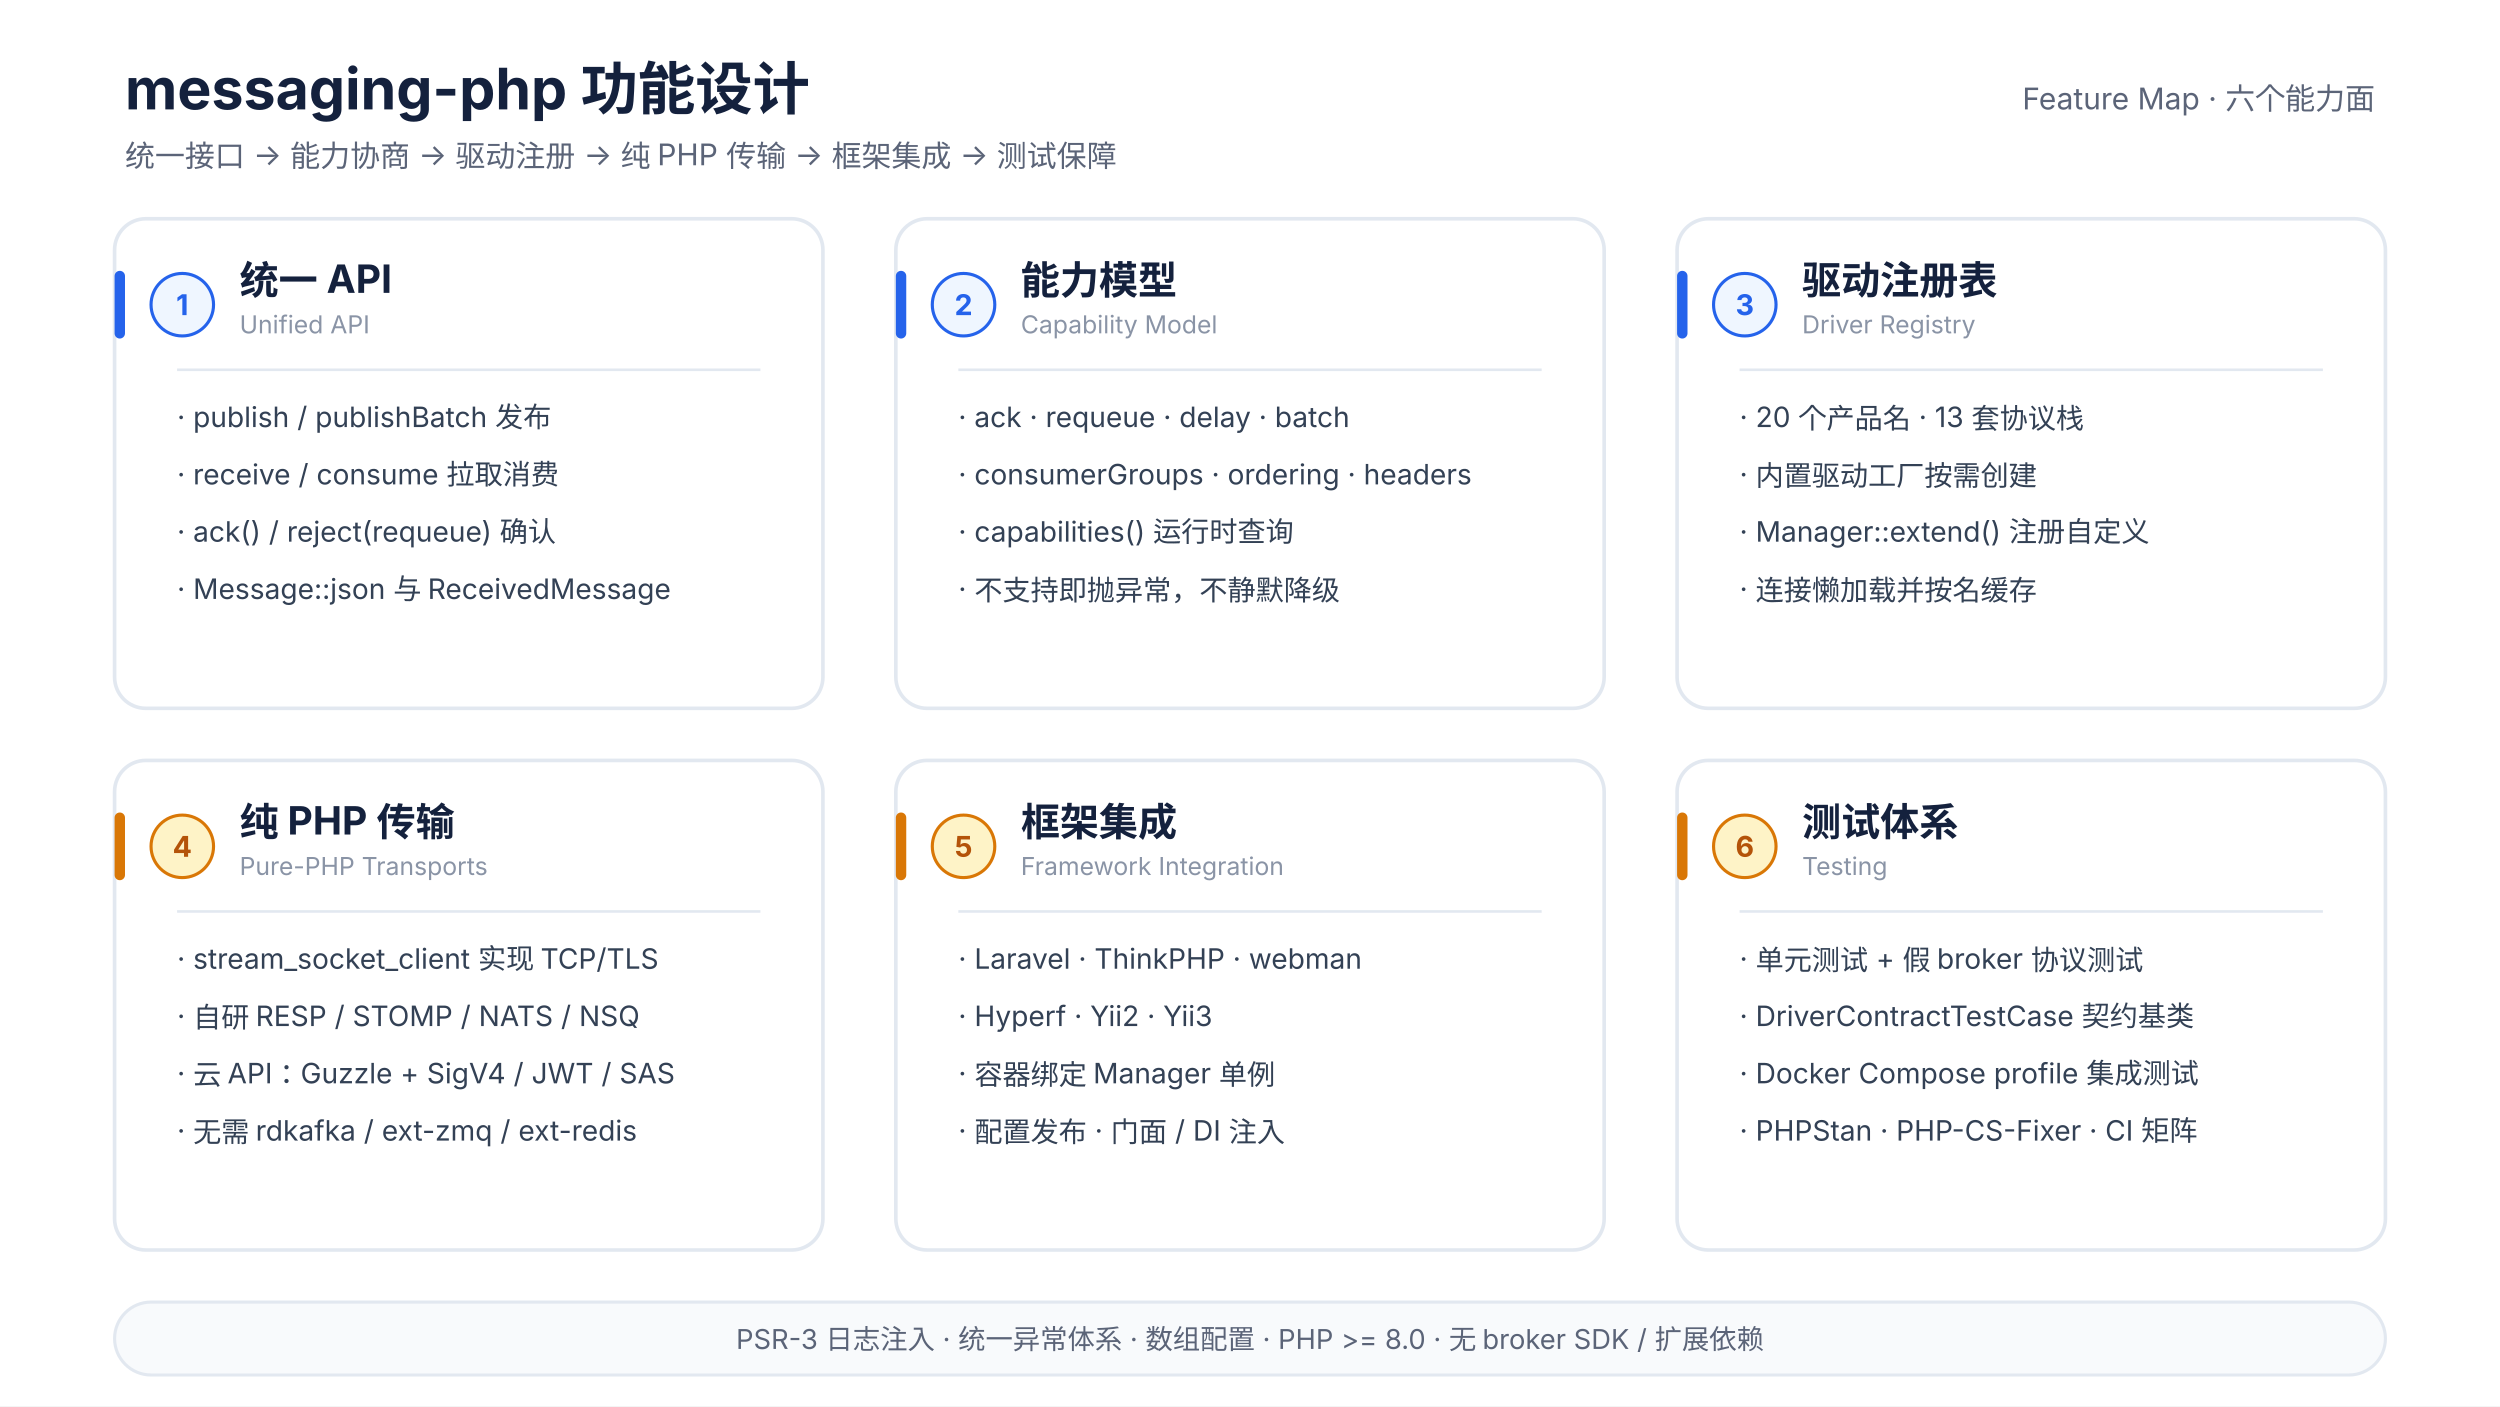
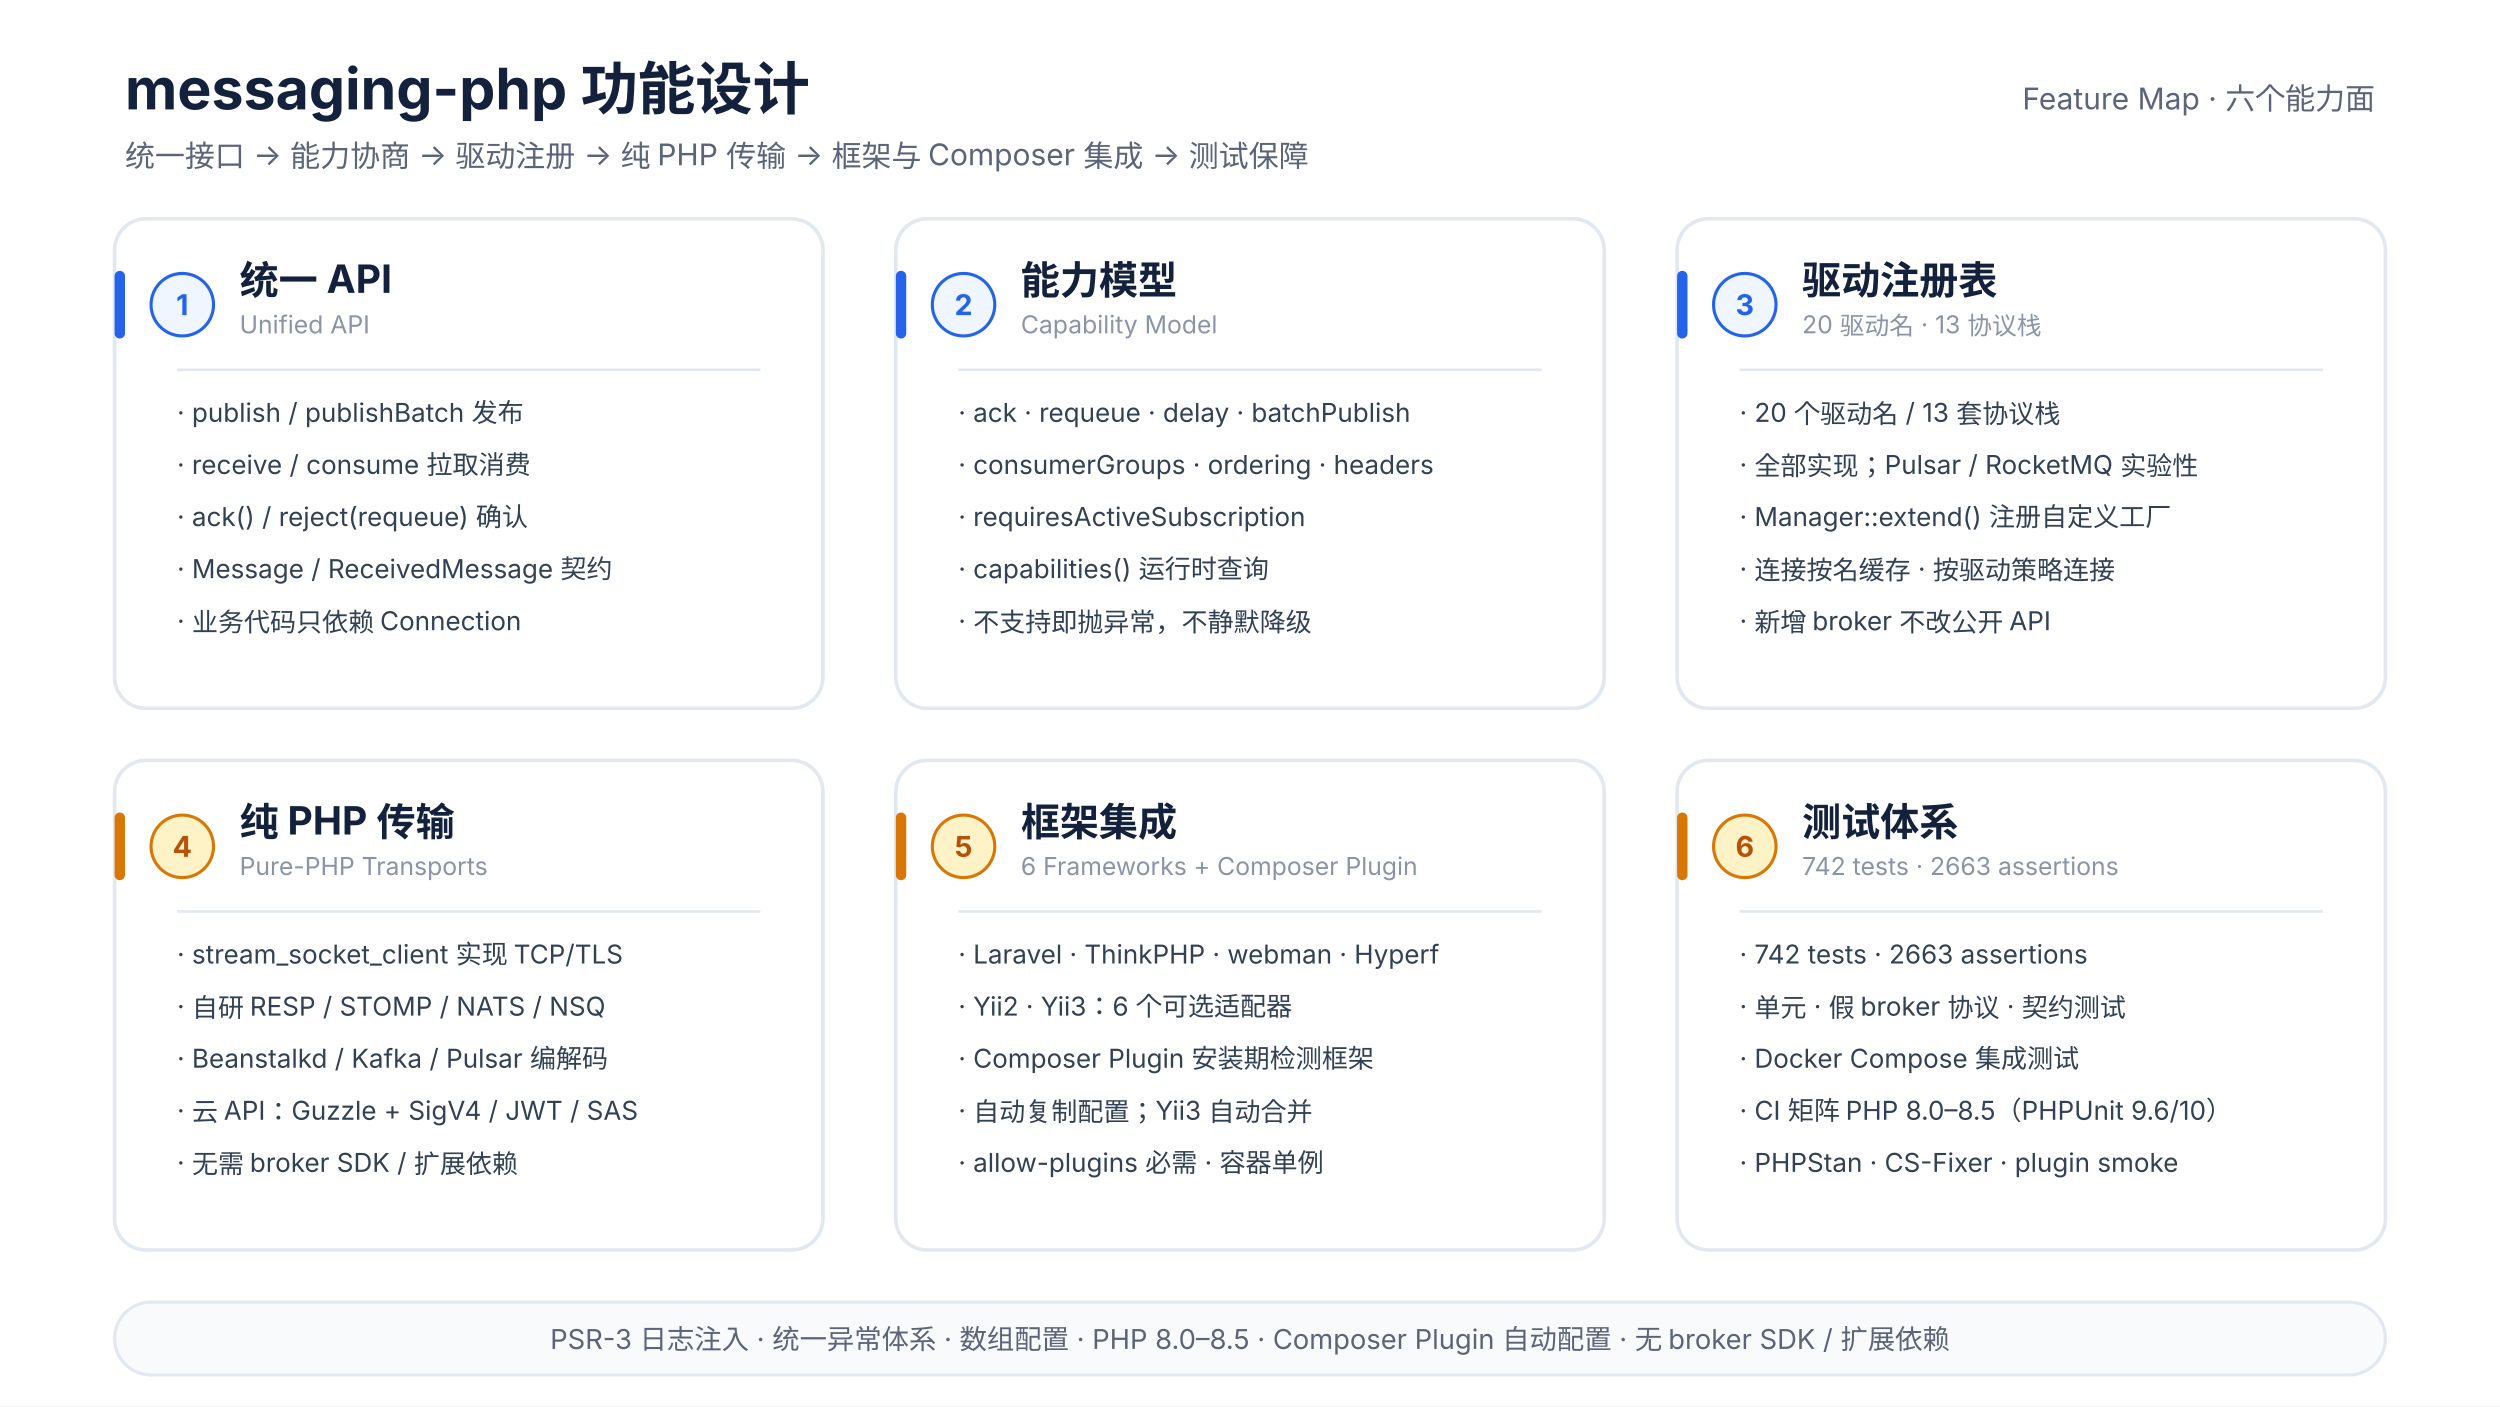
<svg xmlns="http://www.w3.org/2000/svg" width="960" height="540" viewBox="0 0 960 540" role="img" aria-labelledby="feat-title feat-desc">
  <style>
    text{font-family:system-ui,-apple-system,'Segoe UI','PingFang SC','Microsoft YaHei',sans-serif;fill:#14213D}
    .title{font-size:22px;font-weight:700}
    .sub{font-size:11.5px;fill:#5B6478}
    .ct{font-size:15px;font-weight:700}
    .ce{font-size:9.5px;fill:#8A94A6}
-     .b{font-size:10.8px;fill:#334155}
+     .b{font-size:10px;fill:#334155}
    .num{font-size:11px;font-weight:700;fill:#2563EB}
    .foot{font-size:10.5px;fill:#5B6478}
    .ctr{text-anchor:middle}
  </style>
  <rect x="0" y="0" width="960" height="540" fill="#FFFFFF" />
  <text class="title" x="48" y="42">messaging-php 功能设计</text>
  <text class="sub" x="912" y="42" text-anchor="end">Feature Map · 六个能力面</text>
-   <text class="sub" x="48" y="64">统一接口 → 能力协商 → 驱动注册 → 纯 PHP 传输 → 框架集成 → 测试保障</text>
+   <text class="sub" x="48" y="64">统一接口 → 能力协商 → 驱动注册 → 纯 PHP 传输 → 框架与 Composer 集成 → 测试保障</text>
  <rect x="44" y="84" width="272" height="188" rx="12" fill="#FFFFFF" stroke="#E2E8F0" stroke-width="1.4" />
  <rect x="44" y="104" width="4" height="26" rx="2" fill="#2563EB" />
  <circle cx="70" cy="117" r="12" fill="#EFF6FF" stroke="#2563EB" stroke-width="1.2" />
  <text class="num ctr" x="70" y="121">1</text>
  <text class="ct" x="92" y="113">统一 API</text>
  <text class="ce" x="92" y="128">Unified API</text>
  <line x1="68" y1="142" x2="292" y2="142" stroke="#E2E8F0" stroke-width="1" />
-   <text class="b" x="68" y="164">· publish / publishBatch 发布</text>
-   <text class="b" x="68" y="186">· receive / consume 拉取消费</text>
-   <text class="b" x="68" y="208">· ack() / reject(requeue) 确认</text>
-   <text class="b" x="68" y="230">· Message::json 与 ReceivedMessage</text>
+   <text class="b" x="68" y="162">· publish / publishBatch 发布</text>
+   <text class="b" x="68" y="182">· receive / consume 拉取消费</text>
+   <text class="b" x="68" y="202">· ack() / reject(requeue) 确认</text>
+   <text class="b" x="68" y="222">· Message / ReceivedMessage 契约</text>
+   <text class="b" x="68" y="242">· 业务代码只依赖 Connection</text>
  <rect x="344" y="84" width="272" height="188" rx="12" fill="#FFFFFF" stroke="#E2E8F0" stroke-width="1.4" />
  <rect x="344" y="104" width="4" height="26" rx="2" fill="#2563EB" />
  <circle cx="370" cy="117" r="12" fill="#EFF6FF" stroke="#2563EB" stroke-width="1.2" />
  <text class="num ctr" x="370" y="121">2</text>
  <text class="ct" x="392" y="113">能力模型</text>
  <text class="ce" x="392" y="128">Capability Model</text>
  <line x1="368" y1="142" x2="592" y2="142" stroke="#E2E8F0" stroke-width="1" />
-   <text class="b" x="368" y="164">· ack · requeue · delay · batch</text>
-   <text class="b" x="368" y="186">· consumerGroups · ordering · headers</text>
-   <text class="b" x="368" y="208">· capabilities() 运行时查询</text>
-   <text class="b" x="368" y="230">· 不支持即抛异常，不静默降级</text>
+   <text class="b" x="368" y="162">· ack · requeue · delay · batchPublish</text>
+   <text class="b" x="368" y="182">· consumerGroups · ordering · headers</text>
+   <text class="b" x="368" y="202">· requiresActiveSubscription</text>
+   <text class="b" x="368" y="222">· capabilities() 运行时查询</text>
+   <text class="b" x="368" y="242">· 不支持即抛异常，不静默降级</text>
  <rect x="644" y="84" width="272" height="188" rx="12" fill="#FFFFFF" stroke="#E2E8F0" stroke-width="1.4" />
  <rect x="644" y="104" width="4" height="26" rx="2" fill="#2563EB" />
  <circle cx="670" cy="117" r="12" fill="#EFF6FF" stroke="#2563EB" stroke-width="1.2" />
  <text class="num ctr" x="670" y="121">3</text>
  <text class="ct" x="692" y="113">驱动注册表</text>
-   <text class="ce" x="692" y="128">Driver Registry</text>
+   <text class="ce" x="692" y="128">20 驱动名 · 13 协议栈</text>
  <line x1="668" y1="142" x2="892" y2="142" stroke="#E2E8F0" stroke-width="1" />
-   <text class="b" x="668" y="164">· 20 个产品名 · 13 套协议栈</text>
-   <text class="b" x="668" y="186">· 内置驱动工厂按需创建</text>
-   <text class="b" x="668" y="208">· Manager::extend() 注册自定义</text>
-   <text class="b" x="668" y="230">· 连接懒加载并按名缓存</text>
+   <text class="b" x="668" y="162">· 20 个驱动名 / 13 套协议栈</text>
+   <text class="b" x="668" y="182">· 全部实现；Pulsar / RocketMQ 实验性</text>
+   <text class="b" x="668" y="202">· Manager::extend() 注册自定义工厂</text>
+   <text class="b" x="668" y="222">· 连接按名缓存 · 按驱动策略连接</text>
+   <text class="b" x="668" y="242">· 新增 broker 不改公开 API</text>
  <rect x="44" y="292" width="272" height="188" rx="12" fill="#FFFFFF" stroke="#E2E8F0" stroke-width="1.4" />
  <rect x="44" y="312" width="4" height="26" rx="2" fill="#D97706" />
  <circle cx="70" cy="325" r="12" fill="#FEF3C7" stroke="#D97706" stroke-width="1.2" />
  <text class="num ctr" x="70" y="329" style="fill:#B45309">4</text>
  <text class="ct" x="92" y="321">纯 PHP 传输</text>
  <text class="ce" x="92" y="336">Pure-PHP Transports</text>
  <line x1="68" y1="350" x2="292" y2="350" stroke="#E2E8F0" stroke-width="1" />
-   <text class="b" x="68" y="372">· stream_socket_client 实现 TCP/TLS</text>
-   <text class="b" x="68" y="394">· 自研 RESP / STOMP / NATS / NSQ</text>
-   <text class="b" x="68" y="416">· 云 API：Guzzle + SigV4 / JWT / SAS</text>
-   <text class="b" x="68" y="438">· 无需 rdkafka / ext-zmq / ext-redis</text>
+   <text class="b" x="68" y="370">· stream_socket_client 实现 TCP/TLS</text>
+   <text class="b" x="68" y="390">· 自研 RESP / STOMP / NATS / NSQ</text>
+   <text class="b" x="68" y="410">· Beanstalkd / Kafka / Pulsar 编解码</text>
+   <text class="b" x="68" y="430">· 云 API：Guzzle + SigV4 / JWT / SAS</text>
+   <text class="b" x="68" y="450">· 无需 broker SDK / 扩展依赖</text>
  <rect x="344" y="292" width="272" height="188" rx="12" fill="#FFFFFF" stroke="#E2E8F0" stroke-width="1.4" />
  <rect x="344" y="312" width="4" height="26" rx="2" fill="#D97706" />
  <circle cx="370" cy="325" r="12" fill="#FEF3C7" stroke="#D97706" stroke-width="1.2" />
  <text class="num ctr" x="370" y="329" style="fill:#B45309">5</text>
  <text class="ct" x="392" y="321">框架集成</text>
-   <text class="ce" x="392" y="336">Framework Integration</text>
+   <text class="ce" x="392" y="336">6 Frameworks + Composer Plugin</text>
  <line x1="368" y1="350" x2="592" y2="350" stroke="#E2E8F0" stroke-width="1" />
-   <text class="b" x="368" y="372">· Laravel · ThinkPHP · webman</text>
-   <text class="b" x="368" y="394">· Hyperf · Yii2 · Yii3</text>
-   <text class="b" x="368" y="416">· 容器绑定 Manager 单例</text>
-   <text class="b" x="368" y="438">· 配置发布 · 门面 / DI 注入</text>
+   <text class="b" x="368" y="370">· Laravel · ThinkPHP · webman · Hyperf</text>
+   <text class="b" x="368" y="390">· Yii2 · Yii3：6 个可选适配器</text>
+   <text class="b" x="368" y="410">· Composer Plugin 安装期检测框架</text>
+   <text class="b" x="368" y="430">· 自动复制配置；Yii3 自动合并</text>
+   <text class="b" x="368" y="450">· allow-plugins 必需 · 容器单例</text>
  <rect x="644" y="292" width="272" height="188" rx="12" fill="#FFFFFF" stroke="#E2E8F0" stroke-width="1.4" />
  <rect x="644" y="312" width="4" height="26" rx="2" fill="#D97706" />
  <circle cx="670" cy="325" r="12" fill="#FEF3C7" stroke="#D97706" stroke-width="1.2" />
  <text class="num ctr" x="670" y="329" style="fill:#B45309">6</text>
  <text class="ct" x="692" y="321">测试体系</text>
-   <text class="ce" x="692" y="336">Testing</text>
+   <text class="ce" x="692" y="336">742 tests · 2663 assertions</text>
  <line x1="668" y1="350" x2="892" y2="350" stroke="#E2E8F0" stroke-width="1" />
-   <text class="b" x="668" y="372">· 单元测试 + 假 broker 协议测试</text>
-   <text class="b" x="668" y="394">· DriverContractTestCase 契约基类</text>
-   <text class="b" x="668" y="416">· Docker Compose profile 集成测试</text>
-   <text class="b" x="668" y="438">· PHPStan · PHP-CS-Fixer · CI 矩阵</text>
+   <text class="b" x="668" y="370">· 742 tests · 2663 assertions</text>
+   <text class="b" x="668" y="390">· 单元 · 假 broker 协议 · 契约测试</text>
+   <text class="b" x="668" y="410">· Docker Compose 集成测试</text>
+   <text class="b" x="668" y="430">· CI 矩阵 PHP 8.0–8.5（PHPUnit 9.6/10）</text>
+   <text class="b" x="668" y="450">· PHPStan · CS-Fixer · plugin smoke</text>
  <rect x="44" y="500" width="872" height="28" rx="14" fill="#F8FAFC" stroke="#E2E8F0" stroke-width="1.2" />
-   <text class="foot ctr" x="480" y="518">PSR-3 日志注入 · 统一异常体系 · 数组配置 · PHP &gt;= 8.0 · 无 broker SDK / 扩展依赖</text>
+   <text class="foot ctr" x="480" y="518">PSR-3 日志注入 · 统一异常体系 · 数组配置 · PHP 8.0–8.5 · Composer Plugin 自动配置 · 无 broker SDK / 扩展依赖</text>
</svg>
